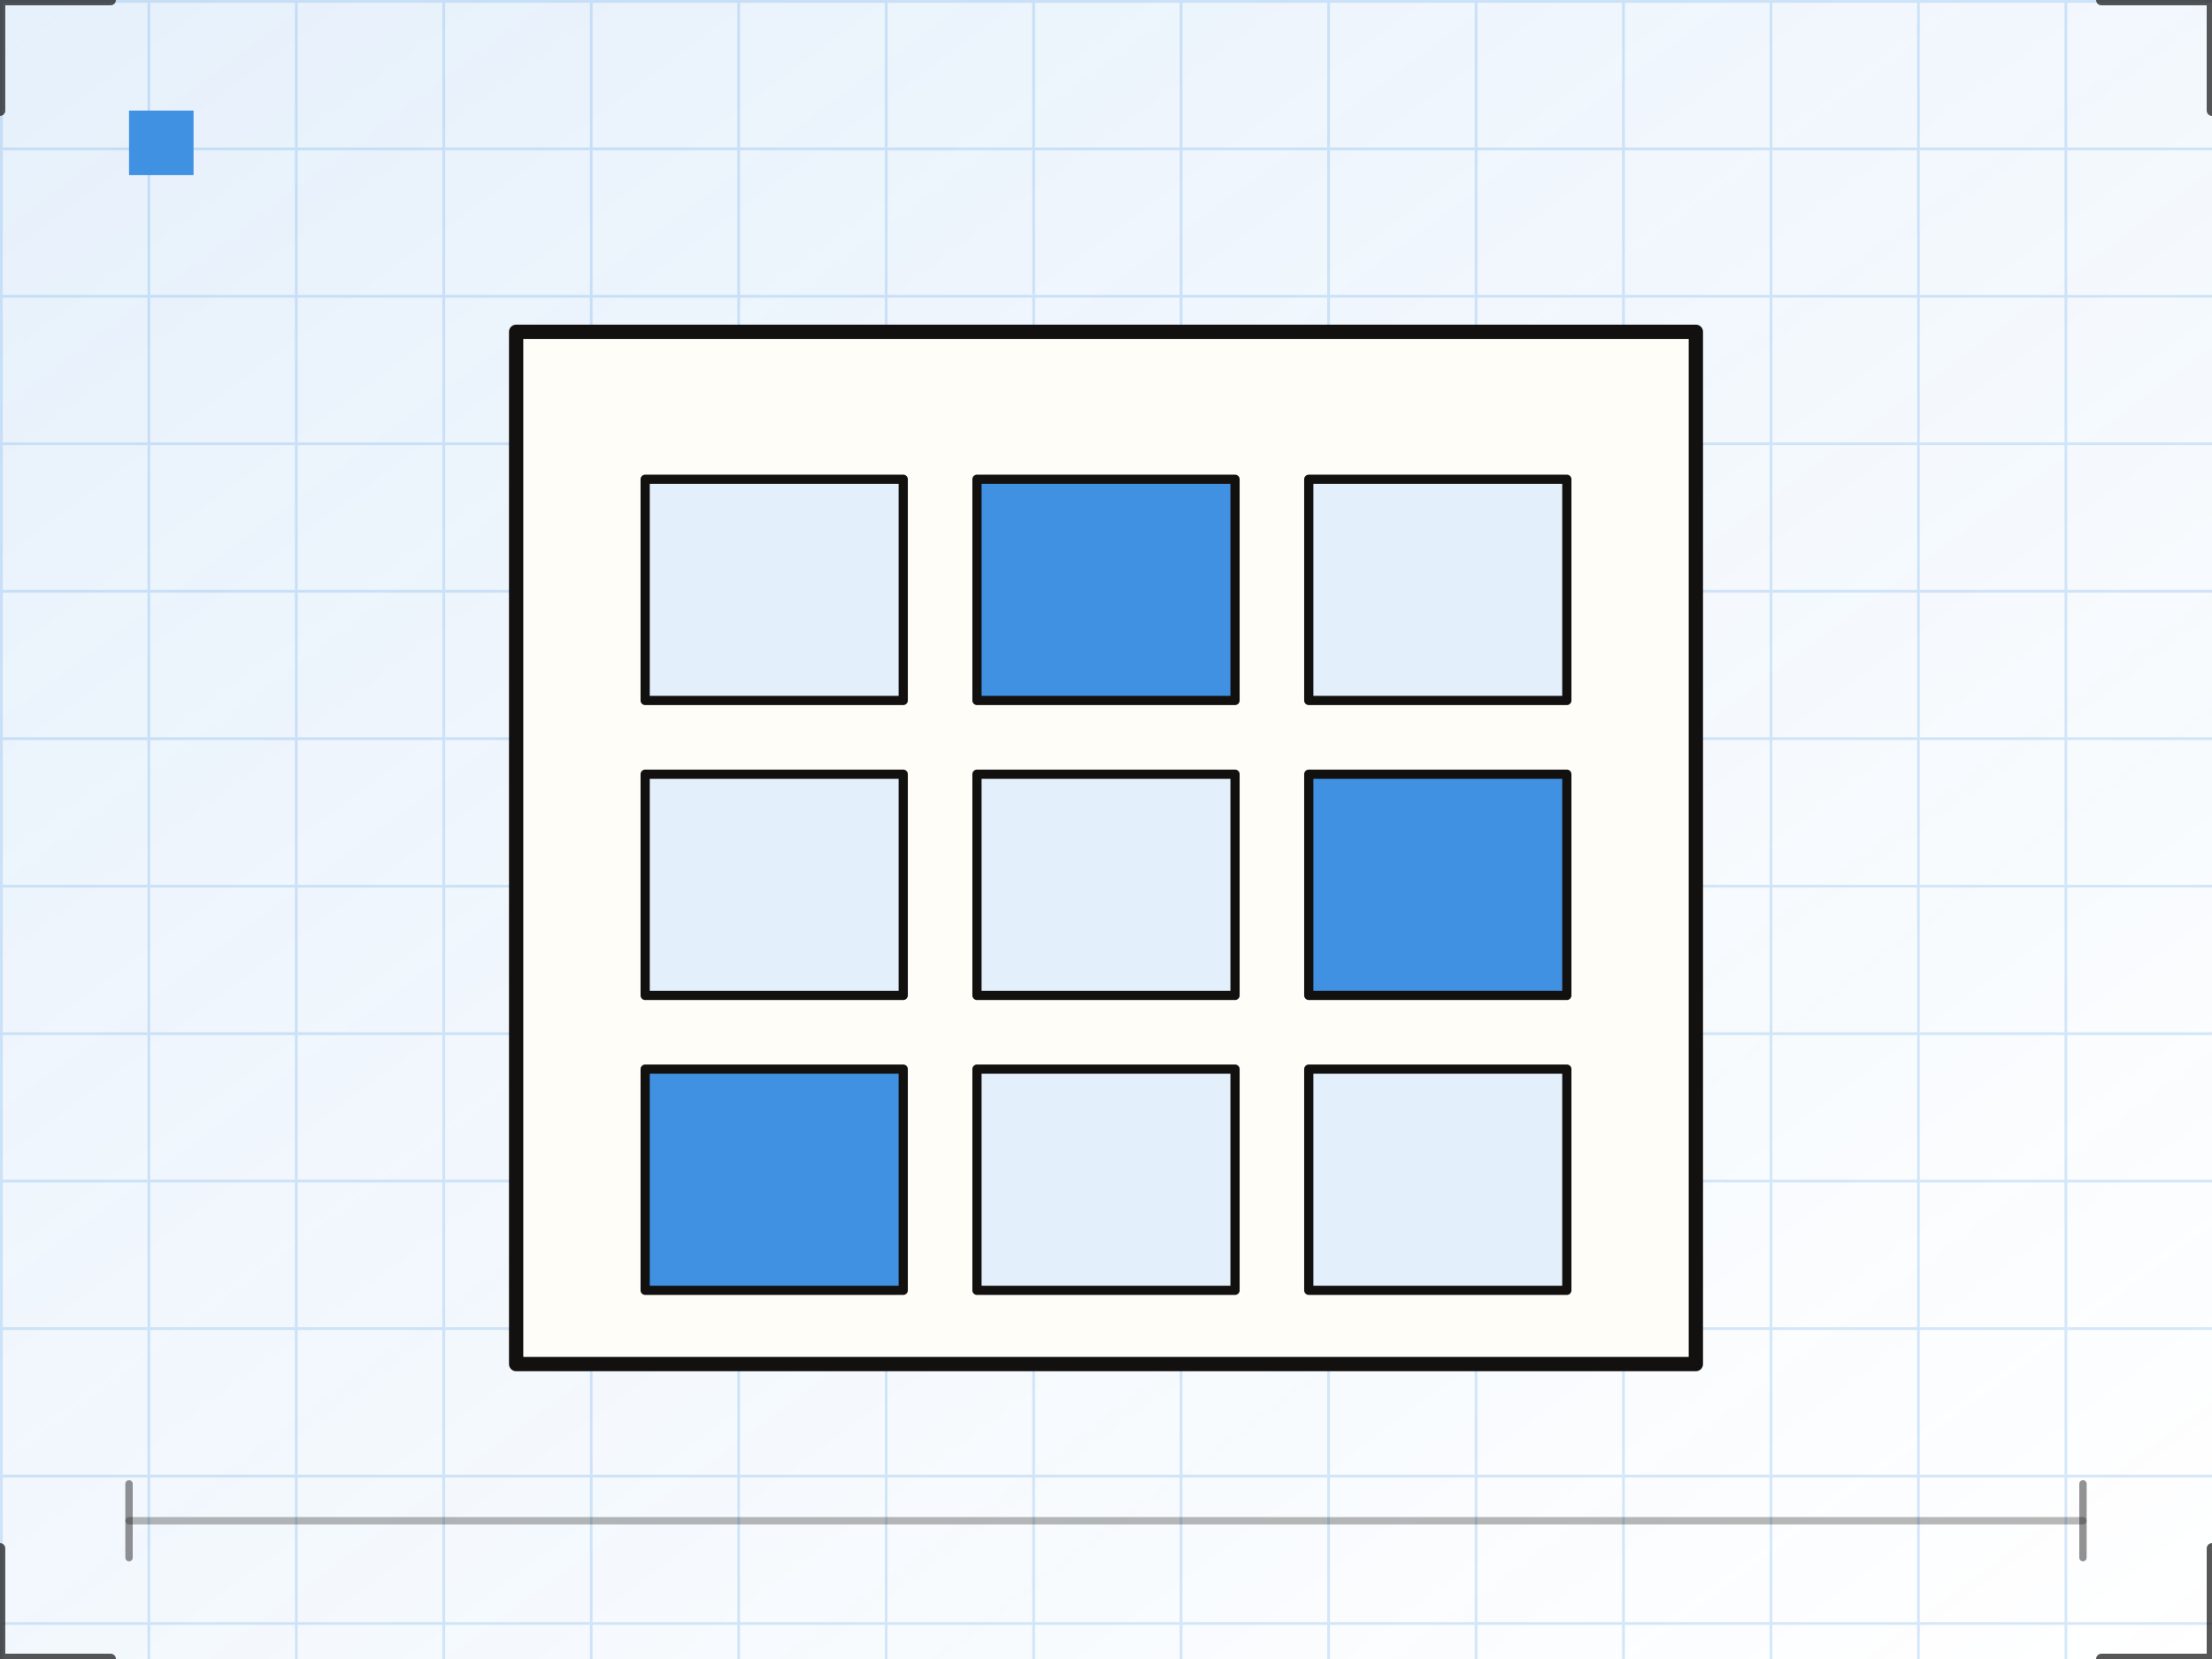
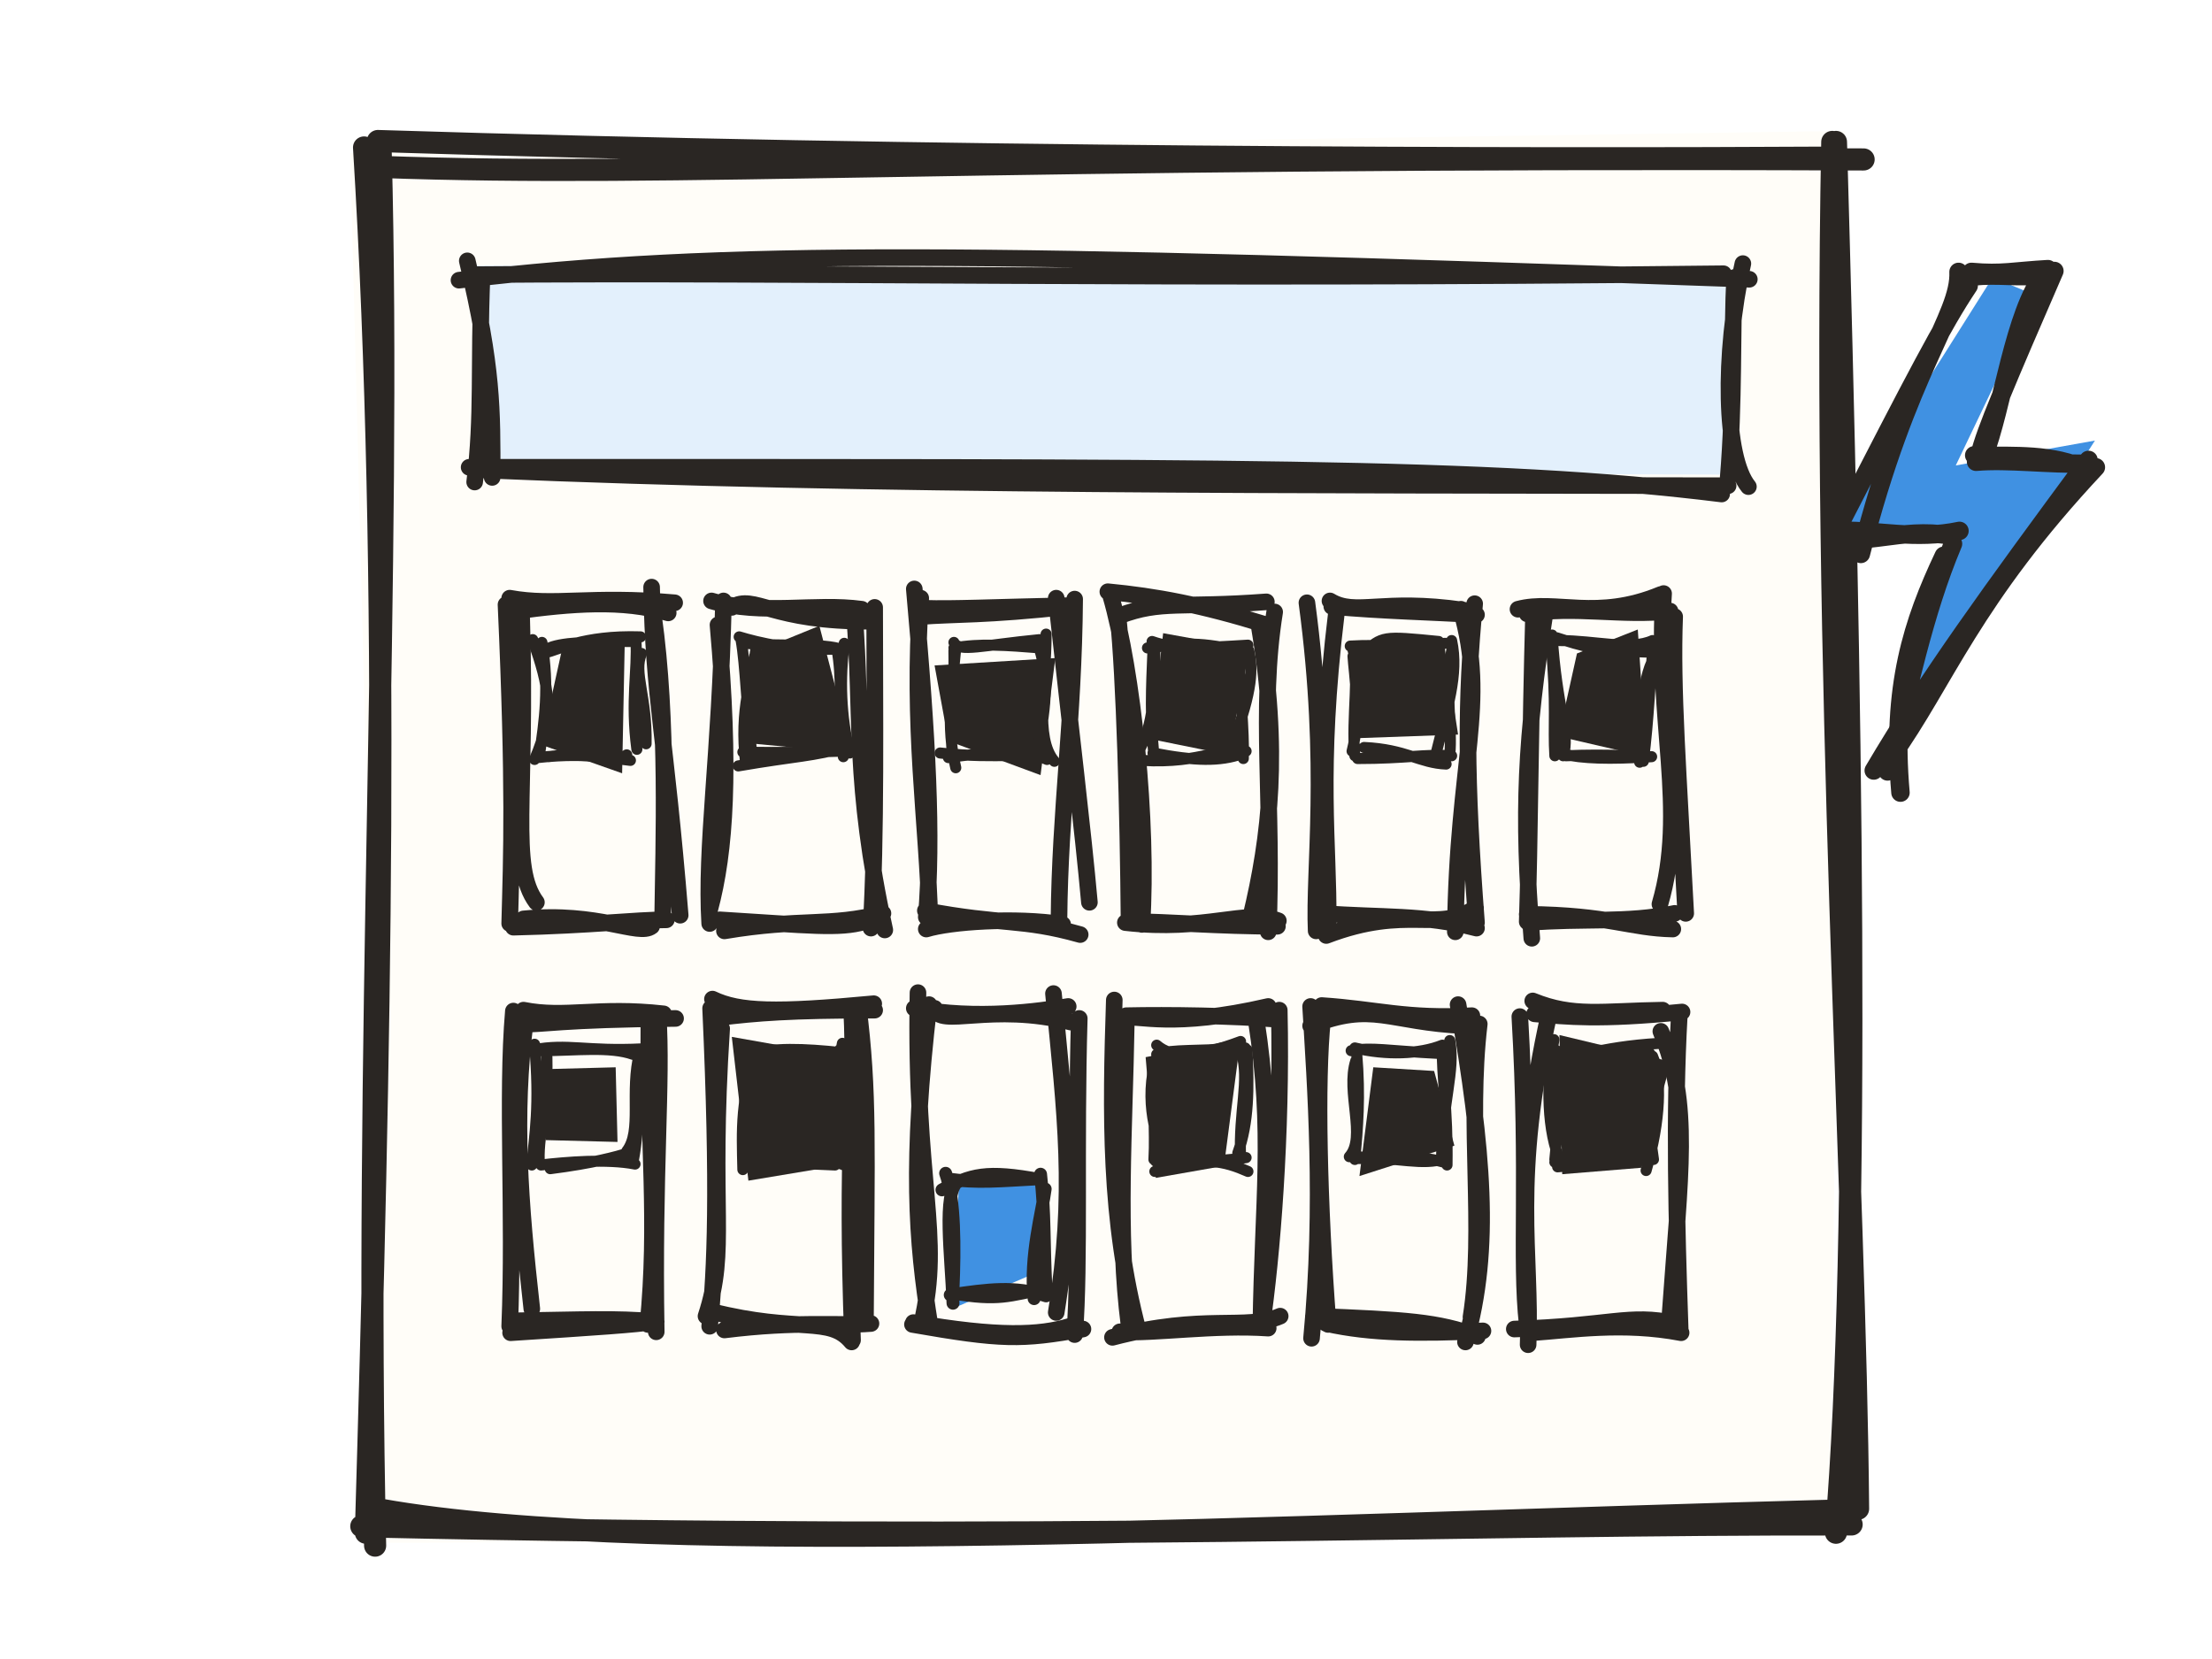
<svg xmlns="http://www.w3.org/2000/svg" viewBox="0 0 240 180" fill="none" stroke-linecap="round" stroke-linejoin="round">
-   <defs>
-     <pattern id="grd" width="16" height="16" patternUnits="userSpaceOnUse">
-       <path d="M16 0H0V16" stroke="#4091e2" stroke-opacity="0.2" stroke-width="0.6" />
-     </pattern>
-     <linearGradient id="wash" x1="0" y1="0" x2="1" y2="1">
-       <stop offset="0" stop-color="#4091e2" stop-opacity="0.13" />
-       <stop offset="1" stop-color="#4091e2" stop-opacity="0" />
-     </linearGradient>
-     <linearGradient id="bar" x1="0" y1="0" x2="0" y2="1">
-       <stop offset="0" stop-color="#6eb4f5" />
-       <stop offset="1" stop-color="#2f6bb9" />
-     </linearGradient>
-     <radialGradient id="core" cx="50%" cy="45%" r="55%">
-       <stop offset="0" stop-color="#4091e2" stop-opacity=".34" />
-       <stop offset="1" stop-color="#4091e2" stop-opacity="0" />
-     </radialGradient>
-   </defs>
-   <rect width="240.0" height="180.0" fill="url(#grd)" />
-   <rect width="240.0" height="180.0" fill="url(#wash)" />
-   <path d="M0 12V0H12M228.0 0H240.0V12M240.0 168.0V180.0H228.0M12 180.0H0V168.0" stroke="#121110" stroke-opacity=".7" stroke-width="1.15" />
-   <rect x="14" y="12" width="7" height="7" fill="#4091e2" />
-   <path d="M14 165.0H226.0" stroke="#121110" stroke-opacity=".3" stroke-width=".8" />
-   <path d="M14 161.0v8M226.0 161.0v8" stroke="#121110" stroke-opacity=".45" stroke-width=".8" />
-   <rect x="56" y="36" width="128" height="112" fill="#fffdf8" stroke="#121110" stroke-width="1.55" />
-   <rect x="70" y="52" width="28" height="24" fill="#e3f0fc" stroke="#121110" stroke-width="1" />
-   <rect x="106" y="52" width="28" height="24" fill="#4091e2" stroke="#121110" stroke-width="1" />
-   <rect x="142" y="52" width="28" height="24" fill="#e3f0fc" stroke="#121110" stroke-width="1" />
-   <rect x="70" y="84" width="28" height="24" fill="#e3f0fc" stroke="#121110" stroke-width="1" />
-   <rect x="106" y="84" width="28" height="24" fill="#e3f0fc" stroke="#121110" stroke-width="1" />
-   <rect x="142" y="84" width="28" height="24" fill="#4091e2" stroke="#121110" stroke-width="1" />
-   <rect x="70" y="116" width="28" height="24" fill="#4091e2" stroke="#121110" stroke-width="1" />
-   <rect x="106" y="116" width="28" height="24" fill="#e3f0fc" stroke="#121110" stroke-width="1" />
-   <rect x="142" y="116" width="28" height="24" fill="#e3f0fc" stroke="#121110" stroke-width="1" />
+   <path d="M38 16.6 L200.2 14.2 L198.6 166.6 L41.9 167.4" stroke="none" fill="#fffdf8" />
+   <path d="M41 18.1 C73.9 19.3, 104.8 16.9, 202.2 17.3 M41 15.3 C101.1 17.2, 165 17.3, 199.6 17.1 M198.8 15.4 C197.7 73.5, 201.3 128, 201.6 163.7 M199.2 15.4 C200.9 75.1, 201.9 133.8, 199.2 166.3 M199.1 163.9 C138.4 165.5, 71.7 169.2, 41.3 163.8 M200.9 165.4 C157.4 165.3, 116 167.3, 39.2 165.6 M40.7 167.7 C39.5 114.6, 42.5 61.7, 41.3 16.3 M39.7 166.3 C41.2 115, 42.4 63.3, 39.5 16" stroke="#2a2623" stroke-width="2.4" />
+   <path d="M51.4 28.8 L187.7 30 L188.1 51.5 L51.6 51" stroke="none" fill="#e3f0fc" />
+   <path d="M49.8 30.4 C78.6 27, 105.7 27.3, 189.8 30.3 M51.4 29.8 C88 29.5, 125.1 30.4, 187 29.7 M189.1 28.6 C186.9 38.6, 187.1 49.6, 189.7 52.8 M188.2 30.1 C187.9 35.9, 188.2 43.5, 187.5 51.9 M186.8 53.6 C161.9 50.5, 132.3 50.7, 50.9 50.7 M187.5 52.7 C141.9 52.6, 94.4 52.8, 52.6 51 M53.4 51.8 C53.4 44.4, 53.5 40, 50.7 28.3 M51.5 52.3 C52.4 45, 51.9 40.1, 52.3 29.8 M55.3 64.9 C60.2 65.8, 64 64.6, 73.2 65.4 M56 66.3 C61.9 65.5, 67.6 65, 72.5 66.5 M70.7 63.7 C70.9 75.8, 72.2 79.6, 73.8 99.3 M70.9 66.8 C72.5 78.1, 72 91.6, 71.9 99.4 M70.7 100.5 C69.3 101.6, 64.9 98.9, 56.8 99.7 M72.3 99.8 C68.9 99.8, 64.3 100.4, 55.7 100.6 M58.2 97.9 C55.3 94, 57.2 86.7, 56.6 67 M55.3 100.2 C55.5 92.7, 55.8 85.6, 54.9 65.6" stroke="#2a2623" stroke-width="1.8" />
+   <path d="M61.1 69.9 L67.8 68.9 L67.5 83.9 L58.7 80.8" stroke="none" fill="#2a2623" />
+   <path d="M59.2 70.8 C60.4 70.6, 63.2 68.9, 69.5 69.1 M59.4 70.4 C60.7 69.7, 63.9 69.6, 69 69.6 M69.6 70.9 C68.7 73, 70.2 75.5, 70.1 80.7 M69 69.5 C69.2 72.7, 68.4 76, 69.1 81.3 M68 81.9 C66.9 82.7, 64.6 81.5, 58.3 82.2 M68.4 82.5 C66.1 82.2, 62.1 81.7, 59.5 82.1 M58 82.4 C60.2 77.3, 59.6 74.6, 57.8 69.4 M58.5 82.1 C59.1 78.1, 59.6 74.6, 58.8 69.7" stroke="#2a2623" stroke-width="1.2" />
+   <path d="M79.4 65.9 C81.9 64.4, 83.6 67.5, 94.6 67.4 M77.2 65.2 C82.7 66.8, 88.4 65.4, 93.5 66.1 M92.7 66.6 C93.6 77.7, 92.5 84.8, 96 100.9 M94.9 65.9 C94.9 77, 95.1 90.9, 94.5 100.7 M95.8 99.1 C90 100.6, 86.9 99.6, 78.6 101 M93.8 100 C91.1 100.8, 87.8 100.4, 78.1 99.8 M77 98.7 C78.7 92.4, 79.3 83.6, 77.9 67.8 M77 100.2 C76.5 91.9, 78.1 82.3, 78.5 65.2" stroke="#2a2623" stroke-width="1.8" />
+   <path d="M81.3 71 L88.9 67.9 L92.5 81.7 L80.8 80.6" stroke="none" fill="#2a2623" />
+   <path d="M80.2 69.1 C82.2 69.7, 86.1 70.7, 91.2 70.4 M80.9 69.8 C85.1 70.2, 89.1 69.7, 91.5 70.5 M91.6 69.8 C91.1 73.6, 91.2 77.7, 92.2 81.7 M90.8 70.4 C91.4 73.6, 91 76, 91.5 82.1 M92 81 C88.1 82.1, 86.5 82, 80.1 83.1 M91.3 81.5 C88.2 81.6, 85 81.7, 80.6 81.6 M80.9 82.8 C80.2 76.8, 81.6 73.7, 82.1 69.9 M81.6 82.1 C81 76.8, 80.9 72.2, 80.4 69.4" stroke="#2a2623" stroke-width="1.2" />
+   <path d="M99.8 66.9 C103.6 66.6, 106.9 66.8, 116 65.8 M100.3 66 C103.4 66.1, 107.3 65.9, 116.4 65.7 M114.6 64.9 C116.2 79.5, 117.5 90.1, 118.2 97.9 M116.6 65 C116.5 78.1, 115 88, 114.9 99.7 M117.2 101.4 C110.8 99.6, 108.8 100.4, 100.4 98.8 M115.3 100.3 C110.1 99.5, 103.1 100, 100.5 100.8 M100.5 99.5 C101.2 90.7, 100.7 80.5, 99.2 63.9 M100.9 100.1 C100.6 88.8, 98.9 79, 99.9 64.9" stroke="#2a2623" stroke-width="1.8" />
+   <path d="M101.4 72.2 L114.5 71.4 L112.9 84.1 L102.9 80.4" stroke="none" fill="#2a2623" />
+   <path d="M103.5 69.7 C104 70.8, 106.6 70, 112.8 69.4 M103.5 70.3 C106.3 69.8, 109.2 70, 112.9 70.3 M113.5 68.8 C113.5 74.3, 112.2 80, 114.4 82.6 M112.6 69.8 C113.7 73.1, 113.7 75.9, 112.5 81.6 M113.6 82.4 C111.7 81.5, 108.5 82.4, 102 81.7 M113 81.7 C110.3 82, 107.9 81.4, 102.9 82.2 M103.7 83.3 C102.6 78.7, 103.3 74.8, 103.7 70.3 M103.4 82.1 C102.9 79.1, 103.6 76, 103.5 70.6" stroke="#2a2623" stroke-width="1.2" />
+   <path d="M120.2 64.2 C125.4 64.7, 130.3 65.6, 137.4 67.8 M121.5 66.8 C126 65.1, 128.1 66, 137.4 65.3 M136.6 67.8 C138.9 81.4, 137.8 90.8, 135.7 99.5 M138.3 66.4 C136.6 77, 138.2 87.3, 137.6 101.1 M138.7 99.9 C135.2 98.6, 130.8 101.1, 122.1 100.1 M138.6 100.5 C132.2 100.5, 126.5 100, 122.9 100 M123.9 100.3 C124.6 89.1, 122.9 72.8, 120.5 64.6 M122.5 100.1 C122.4 88, 122 73.5, 121.3 66.8" stroke="#2a2623" stroke-width="1.8" />
+   <path d="M126.2 68.7 L135.6 70.4 L133.3 81.9 L124.9 80.2" stroke="none" fill="#2a2623" />
+   <path d="M124.5 70.3 C128.2 69.9, 129.4 69.5, 134.5 70.6 M125 69.6 C127.5 70.5, 130.4 70.3, 135.4 70 M135.5 70.6 C135.9 72.5, 136 74.7, 133.7 80.8 M134.4 70.7 C134.5 74.9, 135 79.3, 134.9 82.3 M135.2 81.5 C132.9 80.8, 130.5 82.9, 123.9 82.5 M134.7 81.8 C132.4 82.6, 129.7 82.6, 125.1 81.7 M123.8 81 C125.3 78.2, 125.3 73.9, 125.3 70.8 M125.2 82 C124.8 77.8, 124.9 75, 125.1 70.4" stroke="#2a2623" stroke-width="1.2" />
+   <path d="M144.3 65.2 C147.1 66.9, 149.9 64.9, 158.8 66.2 M144.5 65.8 C150 66.3, 155.3 66.4, 160.2 66.7 M158.5 66.1 C161.5 76.4, 158.1 82.5, 157.9 101.1 M160 65.5 C159 75.8, 159 84.4, 160.2 100.1 M160.1 98.5 C156 101.3, 152.8 98.1, 143.9 101.5 M160.2 100.7 C154.4 99.2, 150 99.6, 143.4 99.1 M142.8 101 C142.5 94.3, 144.2 83.3, 141.8 65.4 M144.1 100 C144.2 91.6, 142.9 83.8, 145 66.5" stroke="#2a2623" stroke-width="1.8" />
+   <path d="M146.3 69.8 L156.6 69.3 L158.2 79.7 L147 80.1" stroke="none" fill="#2a2623" />
+   <path d="M147.9 70.9 C150 69, 150 69, 156.1 69.6 M146.5 70.1 C149.9 69.9, 151.7 70.3, 156.8 69.8 M157.5 69.5 C158.3 73.2, 157 76.9, 155.8 81.8 M157.6 70.1 C156.7 74.4, 157.6 79.3, 157.3 81.8 M156.9 82.9 C154.1 82.8, 152.5 81.3, 148 81.1 M157.5 82 C154.5 81.8, 152.6 82.3, 147.3 82.3 M146.7 81.5 C147.7 77.7, 146.9 73, 146.8 71.2 M147 82 C146.6 77.8, 147.6 72.7, 146.7 70.2" stroke="#2a2623" stroke-width="1.2" />
+   <path d="M164.7 66.1 C168.8 65, 173.2 67.4, 180.2 64.5 M165.7 66.6 C170.7 65.7, 176.1 66.9, 181.2 66.3 M180.5 64.4 C179.6 78.3, 183.1 87.8, 180.1 98.1 M181.7 66.9 C181.4 74.7, 182.1 83.7, 182.9 99.1 M181.5 100.8 C176.8 100.7, 174.7 99.3, 165.7 99.2 M181.7 99.1 C176.5 100.2, 171.7 99.6, 165.8 100.1 M166.2 101.8 C165.1 88, 165.5 80.2, 167.7 66.1 M165.7 100 C166 90.8, 166 80.5, 166.4 66.1" stroke="#2a2623" stroke-width="1.8" />
+   <path d="M171.1 70.9 L177.7 68.3 L178.6 82.1 L169.1 79.9" stroke="none" fill="#2a2623" />
+   <path d="M168.9 69.2 C171.8 70.1, 172.8 70.6, 180 70.8 M169.2 69.5 C173.1 69.5, 176.9 70.6, 179.3 69.5 M179.5 71.3 C178 73.8, 178 79.2, 177.9 82.7 M179.4 69.6 C179 73.9, 178.9 77.9, 178.3 82.6 M178.5 82 C177.7 82.1, 174.5 81.8, 169.9 82 M179.2 82.1 C174.6 82.4, 171.6 82.3, 169.6 81.8 M169.6 82 C170.4 79.6, 168.9 76.9, 168.4 68.9 M168.7 82 C168.5 78.8, 168.9 76.5, 168.3 70" stroke="#2a2623" stroke-width="1.2" />
+   <path d="M56.9 111.1 C58.5 111.2, 60.9 110.6, 73.3 110.5 M56.8 109.6 C61.3 110.5, 64.9 109.2, 72 110 M70.4 111.3 C70.3 124.2, 71.4 132.5, 70.3 143.7 M71.4 110 C71.9 117.5, 70.9 127, 71.2 144.5 M70.9 143.4 C69.2 143.7, 64.7 144, 55.4 144.6 M71.2 143.4 C66.7 143, 63.1 143.2, 56.2 143.3 M57.7 142 C56.4 130.4, 55.7 121.1, 57 110.8 M55.3 143.9 C55.8 131.7, 54.9 119, 55.7 109.7" stroke="#2a2623" stroke-width="1.8" />
+   <path d="M59.2 116 L66.8 115.8 L67 123.9 L59.2 123.7" stroke="none" fill="#2a2623" />
+   <path d="M57.9 113.9 C61.6 113.2, 63.6 114.1, 69.7 113.8 M58.7 114 C62.4 114, 66.2 113.5, 68.7 114.4 M69.4 114.2 C68.3 118.5, 69.7 122.7, 68 124.9 M69.3 114.4 C69.2 117.4, 69.5 121.8, 68.7 126 M68.2 125.1 C66.9 125.5, 64.4 126.2, 59.7 126.8 M68.9 126.3 C65.9 125.7, 61.3 126.1, 58.7 126.4 M57.7 126.4 C58 123.1, 58.6 120, 58 113.3 M58.5 125.9 C58.4 122.8, 59.6 119.5, 59.3 113.7" stroke="#2a2623" stroke-width="1.2" />
+   <path d="M77.3 108.4 C80.2 109.8, 84.2 109.9, 94.8 108.9 M78 110.4 C82.1 109.9, 85.7 109.6, 94.9 109.6 M92.4 109.5 C92.9 119.2, 91.7 124.1, 92.5 145.4 M93.1 109.1 C94.3 118.6, 94 124.1, 93.9 143.5 M92.4 145.6 C90 142.7, 86.7 144.7, 77.2 142.3 M94.5 143.6 C90.7 143.9, 86.6 143.3, 78.6 144.3 M76.6 142.8 C79 135.5, 77 131.6, 78.3 111.6 M77 143.9 C77.6 137.7, 78 129.3, 77.1 109.4" stroke="#2a2623" stroke-width="1.8" />
+   <path d="M79.4 112.5 L92.4 114.8 L92 126.3 L81.2 128.1" stroke="none" fill="#2a2623" />
+   <path d="M81.2 114.5 C83.4 114.5, 84.1 113.7, 91.3 115.1 M81.3 114.5 C83.6 113.6, 87.4 113.8, 91.2 114.2 M91.4 113.2 C90.7 116.7, 90.7 120.1, 90.1 125.9 M91.1 113.9 C91.1 118.3, 90.5 121.8, 91.1 125.4 M92.1 126.6 C88.1 124.9, 86.4 126.7, 81.6 125.4 M90.6 126.4 C88 126.3, 84.3 126.1, 80.9 125.9 M80.6 126.9 C80.5 122.6, 80.3 119.1, 82.3 113.8 M81.6 125.9 C81.7 121.4, 80.9 118.5, 81 113.5" stroke="#2a2623" stroke-width="1.2" />
+   <path d="M101.4 109.4 C101.9 111.6, 107.5 108.7, 116.2 110.9 M99.2 109.4 C106 110.7, 112.9 109.7, 115.9 109.2 M114.3 107.8 C115.6 121.1, 116.7 129.4, 114.6 142.4 M117.1 110.5 C116.7 124.3, 117.2 137, 116.6 144.8 M117.5 144.2 C110.8 145.4, 108.7 145.4, 99 143.7 M116.1 143.9 C112.8 144.9, 108.3 145.1, 99.1 143.5 M100 143.6 C102.3 133.9, 99.2 128.5, 99.6 107.7 M100.9 143.8 C99.4 134.5, 98.8 126.1, 100.8 109" stroke="#2a2623" stroke-width="1.8" />
+   <path d="M104.1 127.6 L113.5 127.7 L112.4 138.1 L103.3 142" stroke="none" fill="#4091e2" />
+   <path d="M102.2 129.1 C105.3 127.4, 107 126.9, 112.9 128 M102.8 127.9 C105.9 128.4, 108.7 128.1, 112.6 127.9 M113.4 129 C113.1 131.4, 111.7 136.3, 112.2 140.9 M112.9 127.4 C113.4 131.8, 113.2 134.4, 113.5 140.2 M113.7 139.7 C109.3 140.6, 108.4 141.1, 103.4 140.3 M113.5 140.6 C110.1 139.5, 107.2 139.9, 103.1 140.5 M103.4 141.4 C103.2 136.1, 102.3 129.5, 103.9 128.2 M103.4 139.9 C103.6 135.4, 103.6 130.1, 102.6 127.3" stroke="#2a2623" stroke-width="1.4" />
+   <path d="M121.8 110.4 C123.6 110.1, 127.2 111.6, 137.6 109.2 M122.2 110.2 C126.8 110.1, 133.7 110.2, 138.7 110.6 M136.3 110.7 C138.2 122.9, 137 130.1, 136.8 144 M138.8 109.6 C139.1 123.1, 138 136.4, 136.9 143.9 M138.9 142.8 C135.2 144.4, 130.6 142.5, 120.7 145.1 M137.6 144.1 C131.8 143.7, 125.3 144.7, 121.5 144.5 M123.5 144.4 C120.3 132.3, 120.5 120.8, 120.9 108.5 M122.5 143.8 C121.2 133.7, 122 122.8, 122.2 111" stroke="#2a2623" stroke-width="1.8" />
+   <path d="M124.3 114.7 L134.6 112.7 L132.8 126.5 L125.4 127.8" stroke="none" fill="#2a2623" />
+   <path d="M125.5 113.4 C127.1 114.8, 129.8 114.8, 134.6 113 M125.5 114.4 C127.2 113.8, 129.9 114.1, 135.1 113.7 M135.3 113.9 C135.5 118, 135.5 121.8, 134.3 125.1 M134.7 114.2 C135.6 117.3, 134.4 120.4, 134.6 125.6 M135.4 127.1 C132.9 126, 130.4 125.3, 125.3 127.1 M135.2 125.6 C132.2 126.1, 129 125.9, 125.4 126 M126.3 125.1 C125.6 124, 124 119.4, 125.5 114.7 M125.2 125.8 C125.4 122.4, 124.9 120, 125.6 114.5" stroke="#2a2623" stroke-width="1.2" />
+   <path d="M142.2 111.3 C149 108.6, 150.5 110.9, 159 111.3 M143.4 109.1 C149.4 109.5, 152.6 110.6, 159.7 110.2 M158.2 109 C160.9 124.8, 161.9 135.4, 159 145.6 M160.5 111.1 C159.2 122, 161.1 133.4, 159.6 142.9 M160.3 145 C156 143.4, 152.6 143.2, 142.5 142.8 M160.9 144.4 C154 144.7, 148.8 144.7, 143.9 143.6 M142.3 145.2 C143.7 130.6, 142.7 117.7, 142.2 109.2 M144.1 143.7 C143.1 130.6, 142.8 117.2, 143.5 110.6" stroke="#2a2623" stroke-width="1.8" />
+   <path d="M149 115.8 L155.6 116.2 L157.8 124.3 L147.5 127.6" stroke="none" fill="#2a2623" />
+   <path d="M146.6 114 C148.9 113.6, 150.3 114, 156.2 114.3 M147 113.7 C150.4 114.5, 154 114.4, 156.5 113.4 M157.3 112.9 C157.9 116.3, 156.5 119.3, 156.4 126 M156.5 113.7 C156.4 116.7, 157.1 120.3, 157 126.4 M157 126.2 C154.1 125.3, 152.4 125.7, 147.1 125.7 M156.8 125.7 C154.3 126.5, 151.9 125.6, 146.5 125.5 M146.4 125.5 C148.3 123.4, 146 118.5, 147.1 115.1 M147 125.8 C147.3 122.4, 147.6 119, 147.2 114.3" stroke="#2a2623" stroke-width="1.2" />
+   <path d="M166.3 108.6 C170.7 110.4, 173.8 109.7, 180.4 109.6 M166.5 110 C170.1 110.3, 173.4 110.7, 182.5 109.8 M180.2 111.9 C183.5 119.8, 182.3 127.1, 181.2 142.6 M182.2 110.2 C181.6 120.8, 181.9 132.7, 182.3 144.2 M181.7 143.6 C176.8 142.5, 174.6 143.9, 164.3 144.2 M182.4 144.6 C176.1 143.4, 170.5 144.3, 166.2 144.6 M165.8 145.9 C166.2 135.8, 164 128.2, 168.1 109.9 M165.7 143.7 C164.9 136.6, 165.9 127.6, 164.9 110.3" stroke="#2a2623" stroke-width="1.8" />
+   <path d="M169.2 112.3 L181.3 115.2 L178.1 126.7 L169.5 127.4" stroke="none" fill="#2a2623" />
+   <path d="M169.9 114.6 C170.7 115, 173.2 113.6, 180.1 113.2 M168.5 114.2 C172.8 114.1, 175.3 113.6, 179 114.3 M179.3 114.6 C180.3 116.9, 180.2 121.5, 178.6 127 M178.4 114.5 C178.7 116.2, 178.4 118.9, 179.4 125.8 M178.6 125.3 C175.3 125, 172 126.4, 169 126.6 M178.5 125.9 C176.4 125.9, 174.8 125.6, 168.7 126.1 M169.3 126 C167.9 122.9, 167.7 117.6, 168.6 112.8 M168.7 125.8 C169.2 121, 168.9 116.6, 168.9 114" stroke="#2a2623" stroke-width="1.2" />
+   <path d="M216.2 30.1 L198.6 58 L212.2 56.9 L204.9 82.8 L227.3 47.8 L212.2 50.5 L221 32.1" stroke="none" fill="#4091e2" />
+   <path d="M212.5 29.5 C212.7 34.3, 207 40, 201.9 60.1 M213.6 31 C210.8 35.2, 208 40.6, 199.4 57.3 M198.9 58.1 C202.1 59.4, 206.1 57.2, 211.6 58.1 M200 57.6 C203.5 57.5, 207.9 58.6, 212.6 57.6 M210.9 60.3 C207.5 67.5, 205.2 74.5, 206.2 86 M211.9 59 C208.7 66.6, 207.1 74.8, 204.8 83.7 M205.2 82.1 C211 74, 214 65, 227.4 50.7 M203.3 83.6 C209.2 73.6, 215.9 64.4, 226.6 49.9 M225 50.4 C221.3 49.1, 216.6 49.6, 214.2 49.4 M226.5 50.3 C222.2 50.4, 217.9 49.8, 214.4 50.1 M215.2 49.6 C217.3 44.2, 218.5 33.9, 221.8 29.7 M214.8 49.3 C215.4 46.8, 217.6 41.6, 222.9 29.4 M222.2 29.2 C218.6 29.4, 217.2 29.8, 213.9 29.5 M221.7 29.8 C219.4 30.2, 216.6 29.7, 214.2 30" stroke="#2a2623" stroke-width="2" />
</svg>
